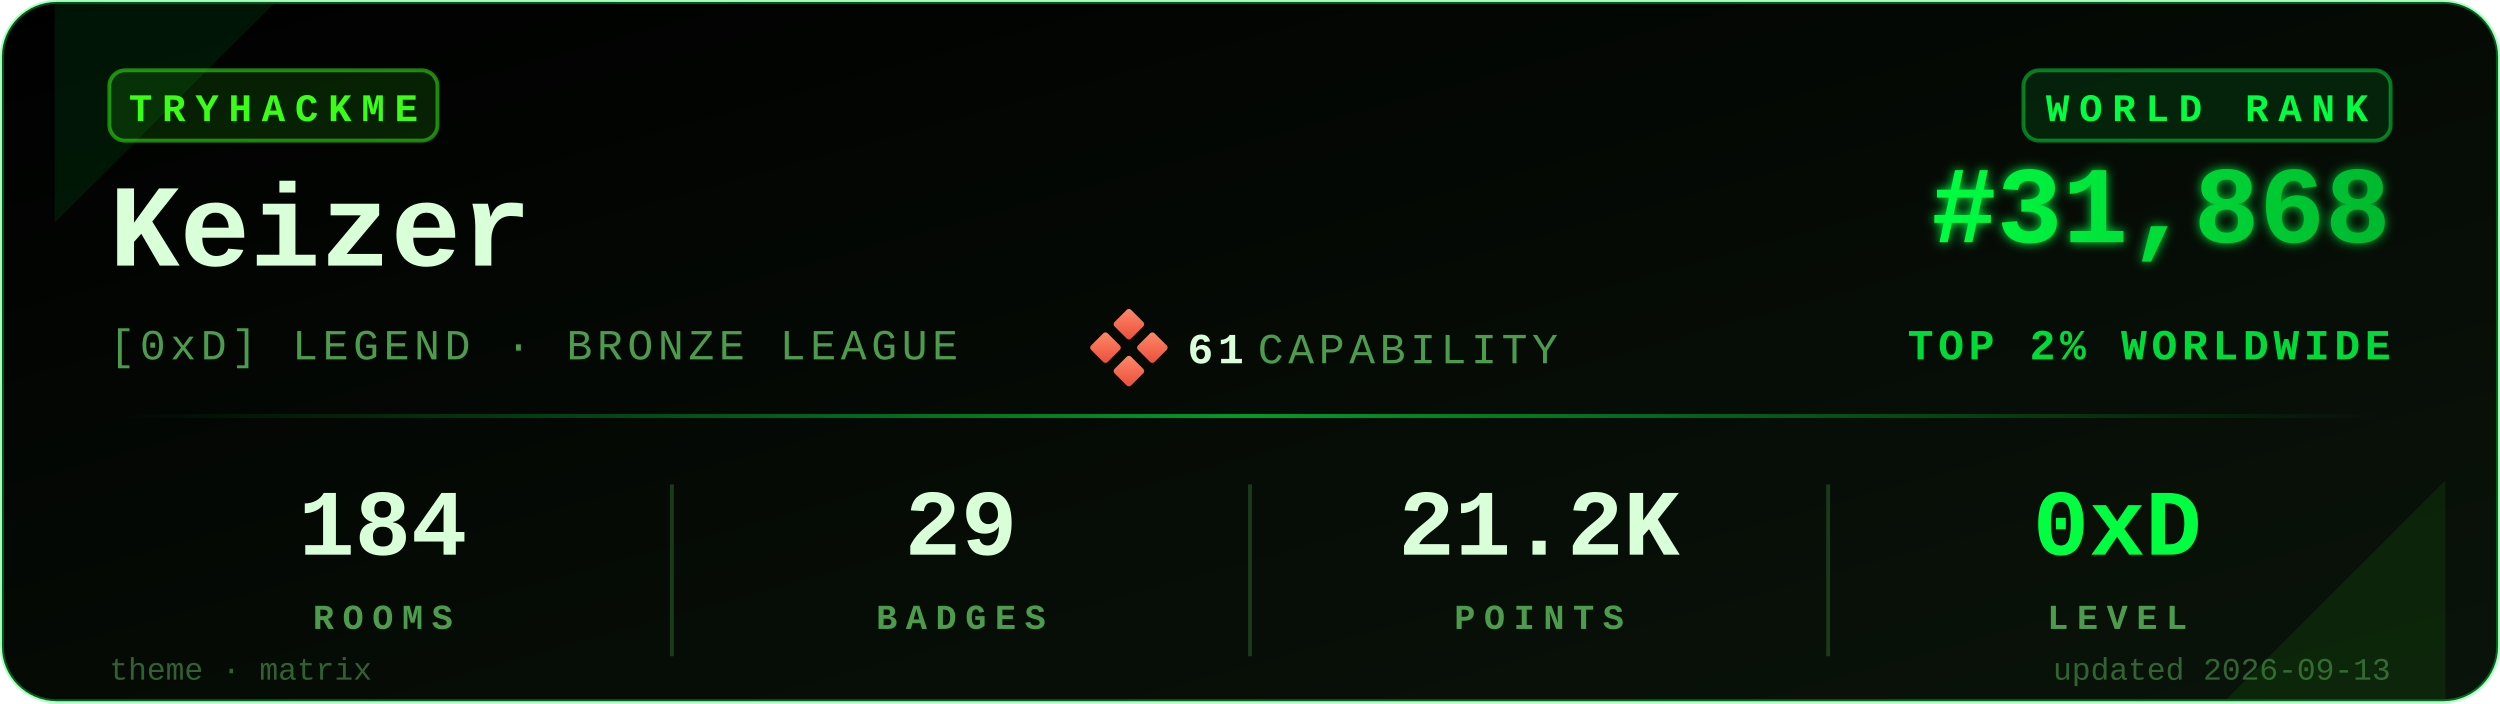
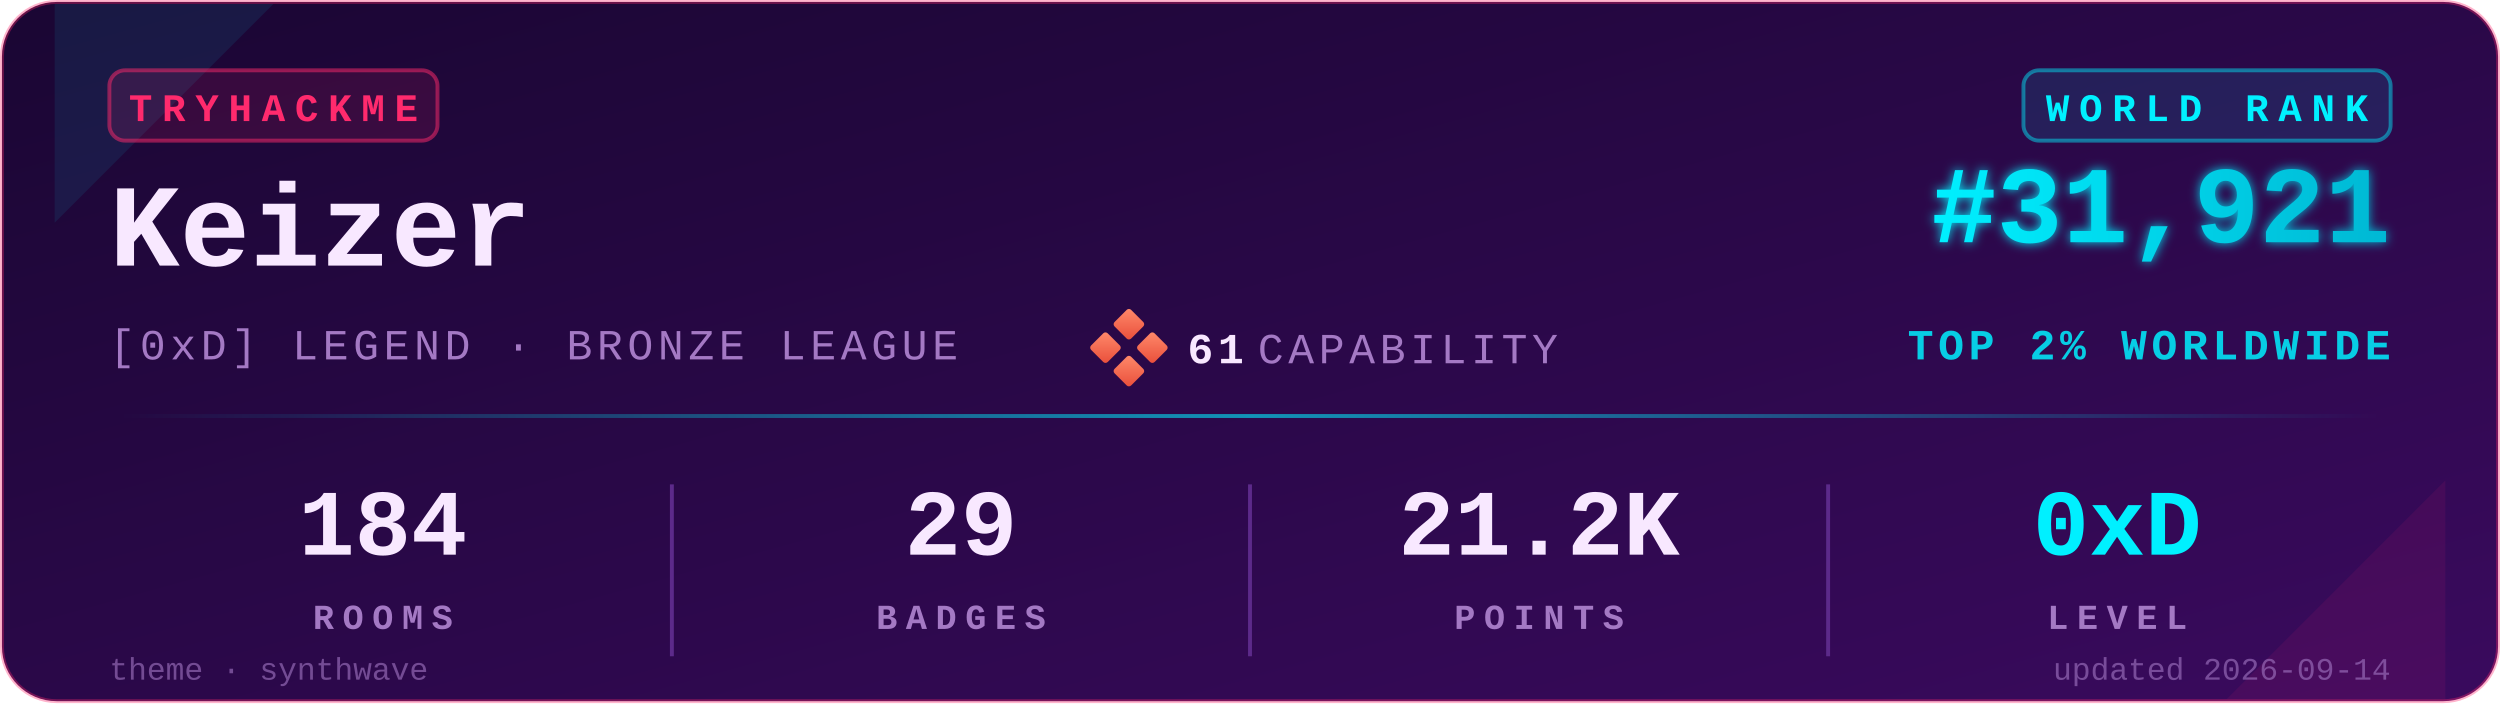
<svg xmlns="http://www.w3.org/2000/svg" viewBox="0 0 640 180" width="640" height="180" role="img" aria-label="TryHackMe stats for Keizer">
  <defs>
    <linearGradient id="bgGrad" x1="0" y1="0" x2="1" y2="1">
-       <stop offset="0%" stop-color="#000000" />
-       <stop offset="100%" stop-color="#0a140a" />
+       <stop offset="0%" stop-color="#1a0633" />
+       <stop offset="100%" stop-color="#3a0a5e" />
    </linearGradient>
    <linearGradient id="rankGrad" x1="0" y1="0" x2="1" y2="0">
-       <stop offset="0%" stop-color="#00FF41" />
-       <stop offset="100%" stop-color="#00B82E" />
+       <stop offset="0%" stop-color="#00F0FF" />
+       <stop offset="100%" stop-color="#00B8D4" />
    </linearGradient>
    <linearGradient id="accentGrad" x1="0" y1="0" x2="1" y2="0">
-       <stop offset="0%" stop-color="#00FF41" stop-opacity="0" />
-       <stop offset="50%" stop-color="#00FF41" stop-opacity="0.6" />
-       <stop offset="100%" stop-color="#00FF41" stop-opacity="0" />
+       <stop offset="0%" stop-color="#00F0FF" stop-opacity="0" />
+       <stop offset="50%" stop-color="#00F0FF" stop-opacity="0.6" />
+       <stop offset="100%" stop-color="#00F0FF" stop-opacity="0" />
    </linearGradient>
    <linearGradient id="capGrad" x1="0" y1="0" x2="1" y2="1">
      <stop offset="0%" stop-color="#ff8a6b" />
      <stop offset="100%" stop-color="#e94e3a" />
    </linearGradient>
    <filter id="glow" x="-20%" y="-20%" width="140%" height="140%">
      <feGaussianBlur stdDeviation="1.4" result="b" />
      <feMerge>
        <feMergeNode in="b" />
        <feMergeNode in="SourceGraphic" />
      </feMerge>
    </filter>
  </defs>
-   <rect x="0.5" y="0.5" width="639" height="179" rx="14" ry="14" fill="url(#bgGrad)" stroke="#00FF41" stroke-opacity="0.35" stroke-width="1" />
-   <path d="M 14,1 L 70,1 L 14,57 Z" fill="#00FF41" opacity="0.08" />
-   <path d="M 626,179 L 570,179 L 626,123 Z" fill="#39FF14" opacity="0.08" />
+   <rect x="0.5" y="0.5" width="639" height="179" rx="14" ry="14" fill="url(#bgGrad)" stroke="#FF2A6D" stroke-opacity="0.35" stroke-width="1" />
+   <path d="M 14,1 L 70,1 L 14,57 Z" fill="#00F0FF" opacity="0.08" />
+   <path d="M 626,179 L 570,179 L 626,123 Z" fill="#FF2A6D" opacity="0.08" />
  <g transform="translate(28,18)">
-     <rect x="0" y="0" width="84" height="18" rx="4" ry="4" fill="#39FF14" fill-opacity="0.12" stroke="#39FF14" stroke-opacity="0.5" />
-     <text x="42" y="13" fill="#39FF14" font-family="ui-monospace,'SF Mono','Menlo','Cascadia Code','Consolas','Liberation Mono',monospace" font-size="10" font-weight="700" letter-spacing="2.5" text-anchor="middle">TRYHACKME</text>
+     <rect x="0" y="0" width="84" height="18" rx="4" ry="4" fill="#FF2A6D" fill-opacity="0.12" stroke="#FF2A6D" stroke-opacity="0.5" />
+     <text x="42" y="13" fill="#FF2A6D" font-family="ui-monospace,'SF Mono','Menlo','Cascadia Code','Consolas','Liberation Mono',monospace" font-size="10" font-weight="700" letter-spacing="2.5" text-anchor="middle">TRYHACKME</text>
  </g>
-   <text x="28" y="68" fill="#D9FFD9" font-family="ui-monospace,'SF Mono','Menlo','Cascadia Code','Consolas','Liberation Mono',monospace" font-size="30" font-weight="700">Keizer</text>
-   <text x="28" y="92" fill="#4D9C4D" font-family="ui-monospace,'SF Mono','Menlo','Cascadia Code','Consolas','Liberation Mono',monospace" font-size="11" font-weight="500" letter-spacing="1.2">[0xD] LEGEND · BRONZE LEAGUE</text>
+   <text x="28" y="68" fill="#F8E8FF" font-family="ui-monospace,'SF Mono','Menlo','Cascadia Code','Consolas','Liberation Mono',monospace" font-size="30" font-weight="700">Keizer</text>
+   <text x="28" y="92" fill="#A479C4" font-family="ui-monospace,'SF Mono','Menlo','Cascadia Code','Consolas','Liberation Mono',monospace" font-size="11" font-weight="500" letter-spacing="1.2">[0xD] LEGEND · BRONZE LEAGUE</text>
  <g transform="translate(280,80)">
    <rect x="6" y="0" width="6" height="6" rx="0.8" fill="url(#capGrad)" transform="rotate(45 9 3)" />
    <rect x="0" y="6" width="6" height="6" rx="0.8" fill="url(#capGrad)" transform="rotate(45 3 9)" />
    <rect x="12" y="6" width="6" height="6" rx="0.8" fill="url(#capGrad)" transform="rotate(45 15 9)" />
    <rect x="6" y="12" width="6" height="6" rx="0.8" fill="url(#capGrad)" transform="rotate(45 9 15)" />
-     <text x="24" y="13" fill="#D9FFD9" font-family="ui-monospace,'SF Mono','Menlo','Cascadia Code','Consolas','Liberation Mono',monospace" font-size="11" font-weight="700" letter-spacing="1.2">61</text>
-     <text x="42" y="13" fill="#4D9C4D" font-family="ui-monospace,'SF Mono','Menlo','Cascadia Code','Consolas','Liberation Mono',monospace" font-size="11" font-weight="500" letter-spacing="1.2">CAPABILITY</text>
+     <text x="24" y="13" fill="#F8E8FF" font-family="ui-monospace,'SF Mono','Menlo','Cascadia Code','Consolas','Liberation Mono',monospace" font-size="11" font-weight="700" letter-spacing="1.2">61</text>
+     <text x="42" y="13" fill="#A479C4" font-family="ui-monospace,'SF Mono','Menlo','Cascadia Code','Consolas','Liberation Mono',monospace" font-size="11" font-weight="500" letter-spacing="1.2">CAPABILITY</text>
  </g>
  <g transform="translate(612,18)">
-     <rect x="-94" y="0" width="94" height="18" rx="4" ry="4" fill="#00FF41" fill-opacity="0.10" stroke="#00FF41" stroke-opacity="0.45" />
-     <text x="-47" y="13" fill="#00FF41" font-family="ui-monospace,'SF Mono','Menlo','Cascadia Code','Consolas','Liberation Mono',monospace" font-size="10" font-weight="700" letter-spacing="2.5" text-anchor="middle">WORLD RANK</text>
+     <rect x="-94" y="0" width="94" height="18" rx="4" ry="4" fill="#00F0FF" fill-opacity="0.10" stroke="#00F0FF" stroke-opacity="0.45" />
+     <text x="-47" y="13" fill="#00F0FF" font-family="ui-monospace,'SF Mono','Menlo','Cascadia Code','Consolas','Liberation Mono',monospace" font-size="10" font-weight="700" letter-spacing="2.5" text-anchor="middle">WORLD RANK</text>
  </g>
-   <text x="612" y="62" fill="url(#rankGrad)" font-family="ui-monospace,'SF Mono','Menlo','Cascadia Code','Consolas','Liberation Mono',monospace" font-size="28" font-weight="700" text-anchor="end" filter="url(#glow)">#31,868</text>
-   <text x="612" y="92" fill="#00FF41" fill-opacity="0.85" font-family="ui-monospace,'SF Mono','Menlo','Cascadia Code','Consolas','Liberation Mono',monospace" font-size="11" font-weight="600" letter-spacing="1.2" text-anchor="end">TOP 2% WORLDWIDE</text>
+   <text x="612" y="62" fill="url(#rankGrad)" font-family="ui-monospace,'SF Mono','Menlo','Cascadia Code','Consolas','Liberation Mono',monospace" font-size="28" font-weight="700" text-anchor="end" filter="url(#glow)">#31,921</text>
+   <text x="612" y="92" fill="#00F0FF" fill-opacity="0.85" font-family="ui-monospace,'SF Mono','Menlo','Cascadia Code','Consolas','Liberation Mono',monospace" font-size="11" font-weight="600" letter-spacing="1.2" text-anchor="end">TOP 2% WORLDWIDE</text>
  <rect x="28" y="106" width="584" height="1" fill="url(#accentGrad)" />
  <g font-family="ui-monospace,'SF Mono','Menlo','Cascadia Code','Consolas','Liberation Mono',monospace" text-anchor="middle">
-     <text x="98" y="142" fill="#D9FFD9" font-size="24" font-weight="700">184</text>
-     <text x="98" y="161" fill="#4D9C4D" font-size="9" font-weight="600" letter-spacing="2.2">ROOMS</text>
-     <text x="246" y="142" fill="#D9FFD9" font-size="24" font-weight="700">29</text>
-     <text x="246" y="161" fill="#4D9C4D" font-size="9" font-weight="600" letter-spacing="2.2">BADGES</text>
-     <text x="394" y="142" fill="#D9FFD9" font-size="24" font-weight="700">21.2K</text>
-     <text x="394" y="161" fill="#4D9C4D" font-size="9" font-weight="600" letter-spacing="2.2">POINTS</text>
-     <text x="542" y="142" fill="#00FF41" font-size="24" font-weight="700">0xD</text>
-     <text x="542" y="161" fill="#4D9C4D" font-size="9" font-weight="600" letter-spacing="2.2">LEVEL</text>
+     <text x="98" y="142" fill="#F8E8FF" font-size="24" font-weight="700">184</text>
+     <text x="98" y="161" fill="#A479C4" font-size="9" font-weight="600" letter-spacing="2.2">ROOMS</text>
+     <text x="246" y="142" fill="#F8E8FF" font-size="24" font-weight="700">29</text>
+     <text x="246" y="161" fill="#A479C4" font-size="9" font-weight="600" letter-spacing="2.2">BADGES</text>
+     <text x="394" y="142" fill="#F8E8FF" font-size="24" font-weight="700">21.2K</text>
+     <text x="394" y="161" fill="#A479C4" font-size="9" font-weight="600" letter-spacing="2.2">POINTS</text>
+     <text x="542" y="142" fill="#00F0FF" font-size="24" font-weight="700">0xD</text>
+     <text x="542" y="161" fill="#A479C4" font-size="9" font-weight="600" letter-spacing="2.2">LEVEL</text>
  </g>
-   <line x1="172" y1="124" x2="172" y2="168" stroke="#1a3a1a" stroke-width="1" />
-   <line x1="320" y1="124" x2="320" y2="168" stroke="#1a3a1a" stroke-width="1" />
-   <line x1="468" y1="124" x2="468" y2="168" stroke="#1a3a1a" stroke-width="1" />
-   <text x="28" y="174" fill="#4D9C4D" fill-opacity="0.6" font-family="ui-monospace,'SF Mono','Menlo','Cascadia Code','Consolas','Liberation Mono',monospace" font-size="8" font-weight="500">theme · matrix</text>
-   <text x="612" y="174" fill="#4D9C4D" fill-opacity="0.6" font-family="ui-monospace,'SF Mono','Menlo','Cascadia Code','Consolas','Liberation Mono',monospace" font-size="8" font-weight="500" text-anchor="end">updated 2026-09-13</text>
+   <line x1="172" y1="124" x2="172" y2="168" stroke="#5C2A8A" stroke-width="1" />
+   <line x1="320" y1="124" x2="320" y2="168" stroke="#5C2A8A" stroke-width="1" />
+   <line x1="468" y1="124" x2="468" y2="168" stroke="#5C2A8A" stroke-width="1" />
+   <text x="28" y="174" fill="#A479C4" fill-opacity="0.6" font-family="ui-monospace,'SF Mono','Menlo','Cascadia Code','Consolas','Liberation Mono',monospace" font-size="8" font-weight="500">theme · synthwave</text>
+   <text x="612" y="174" fill="#A479C4" fill-opacity="0.6" font-family="ui-monospace,'SF Mono','Menlo','Cascadia Code','Consolas','Liberation Mono',monospace" font-size="8" font-weight="500" text-anchor="end">updated 2026-09-14</text>
</svg>
